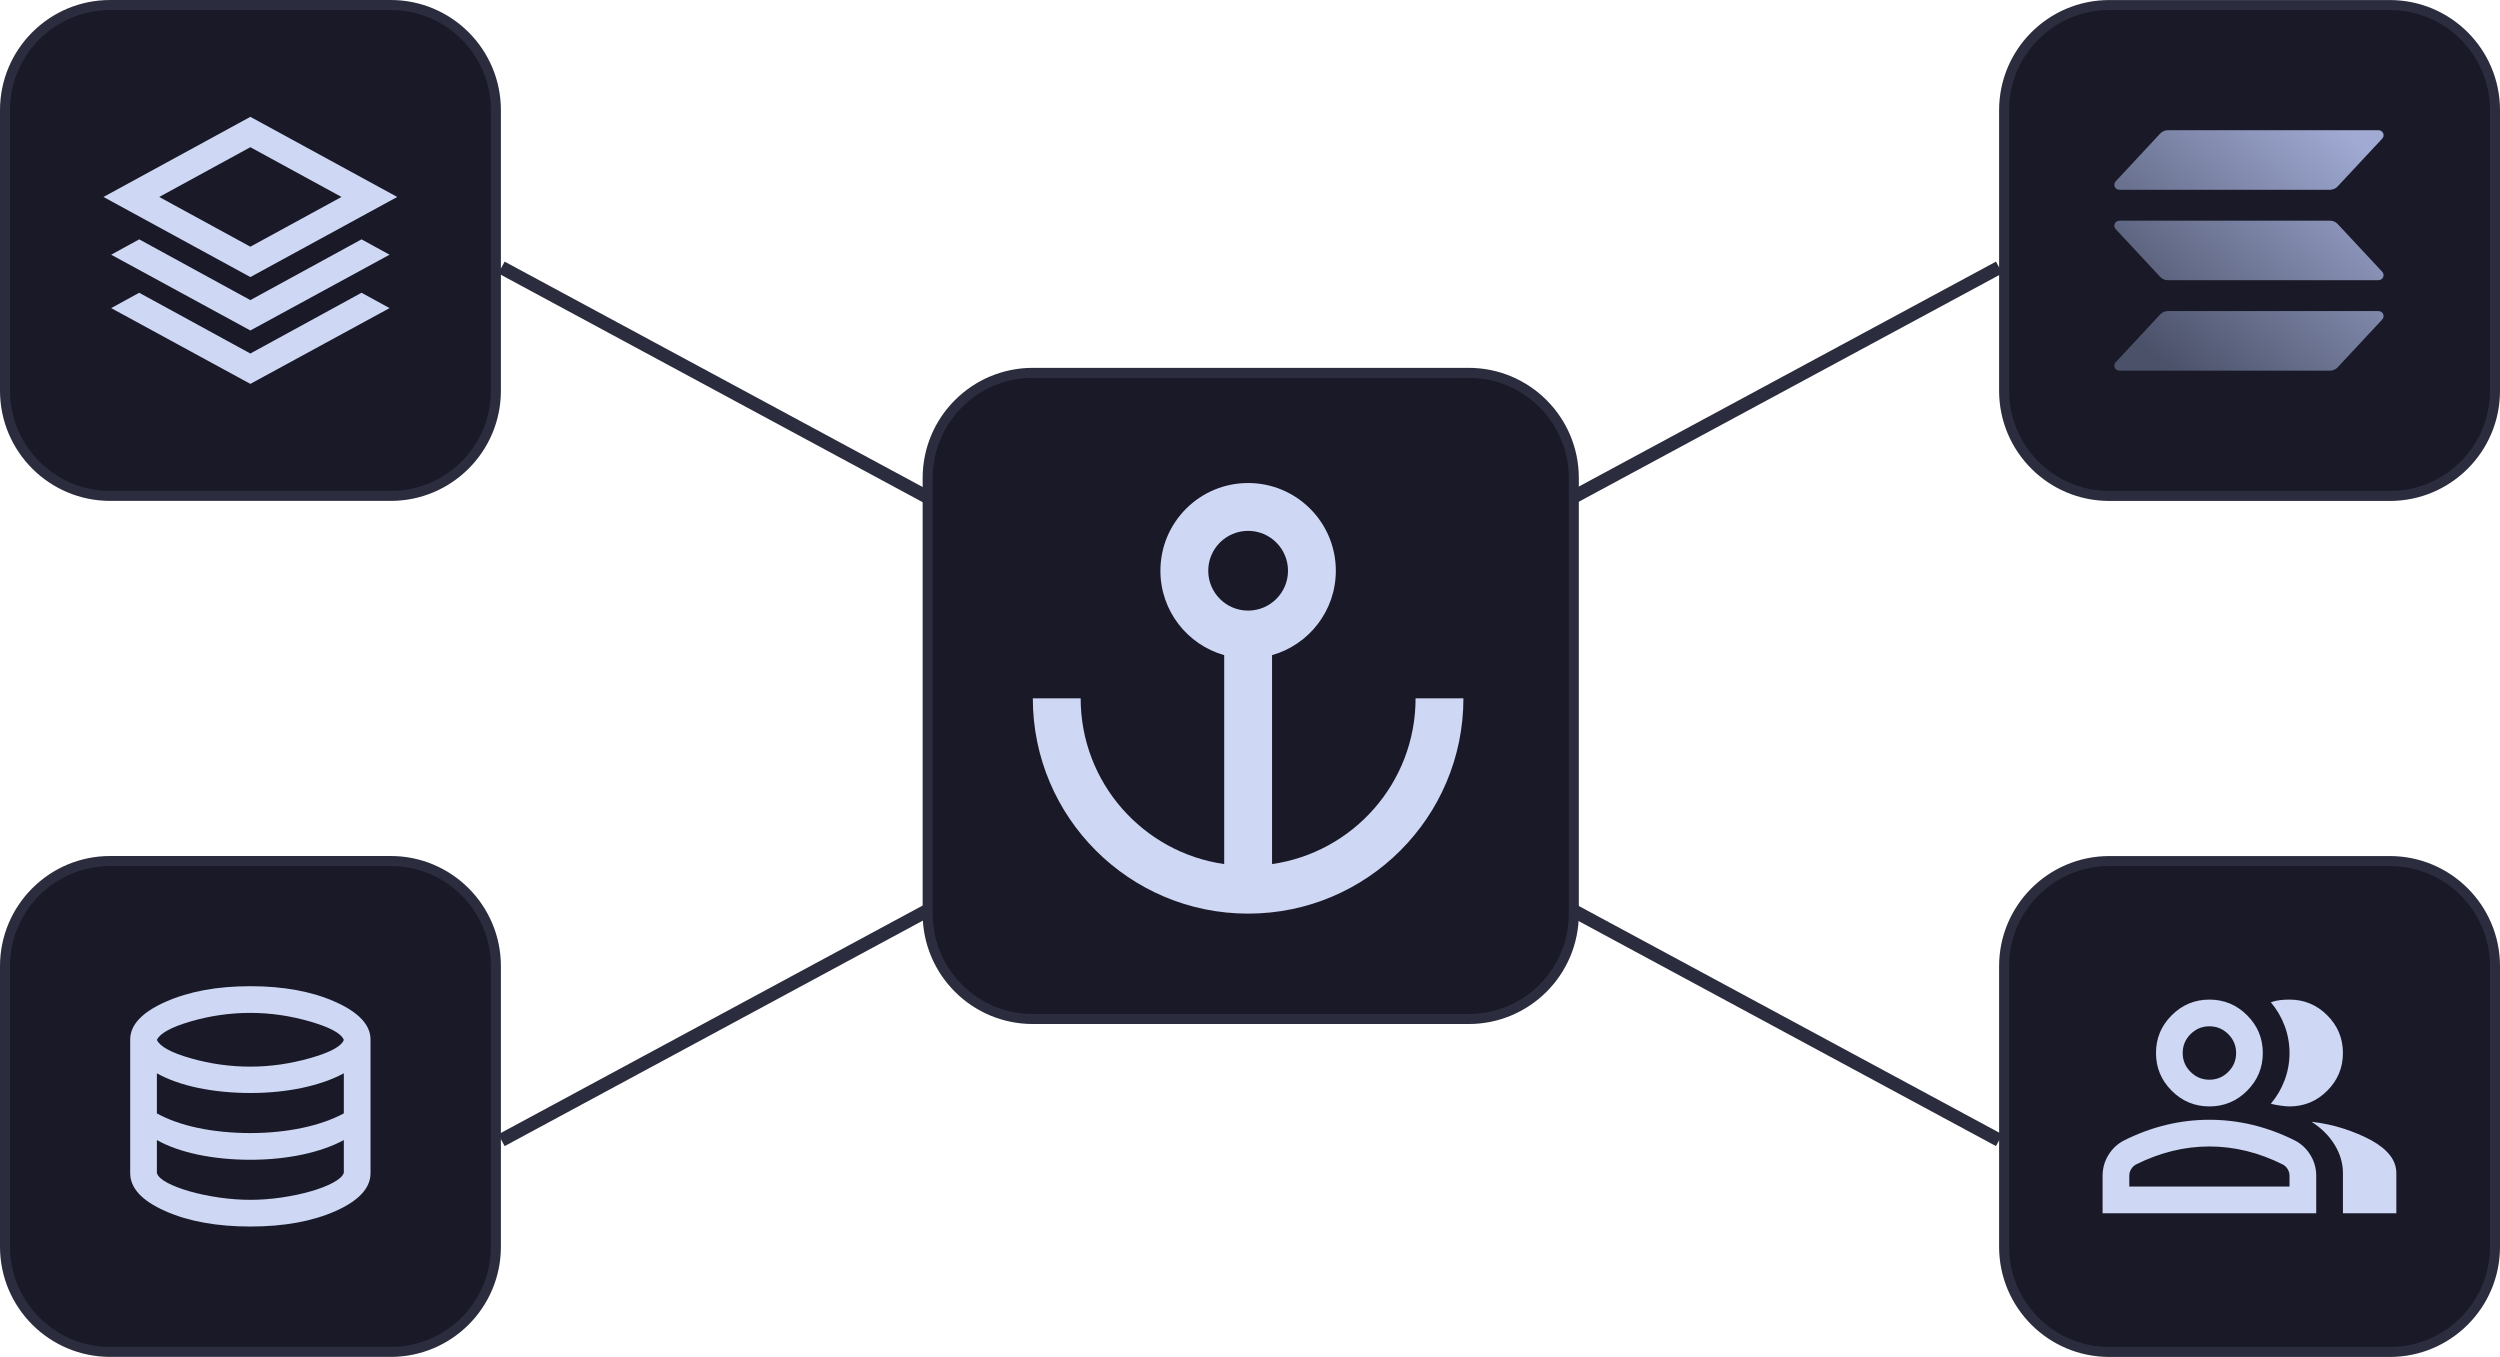
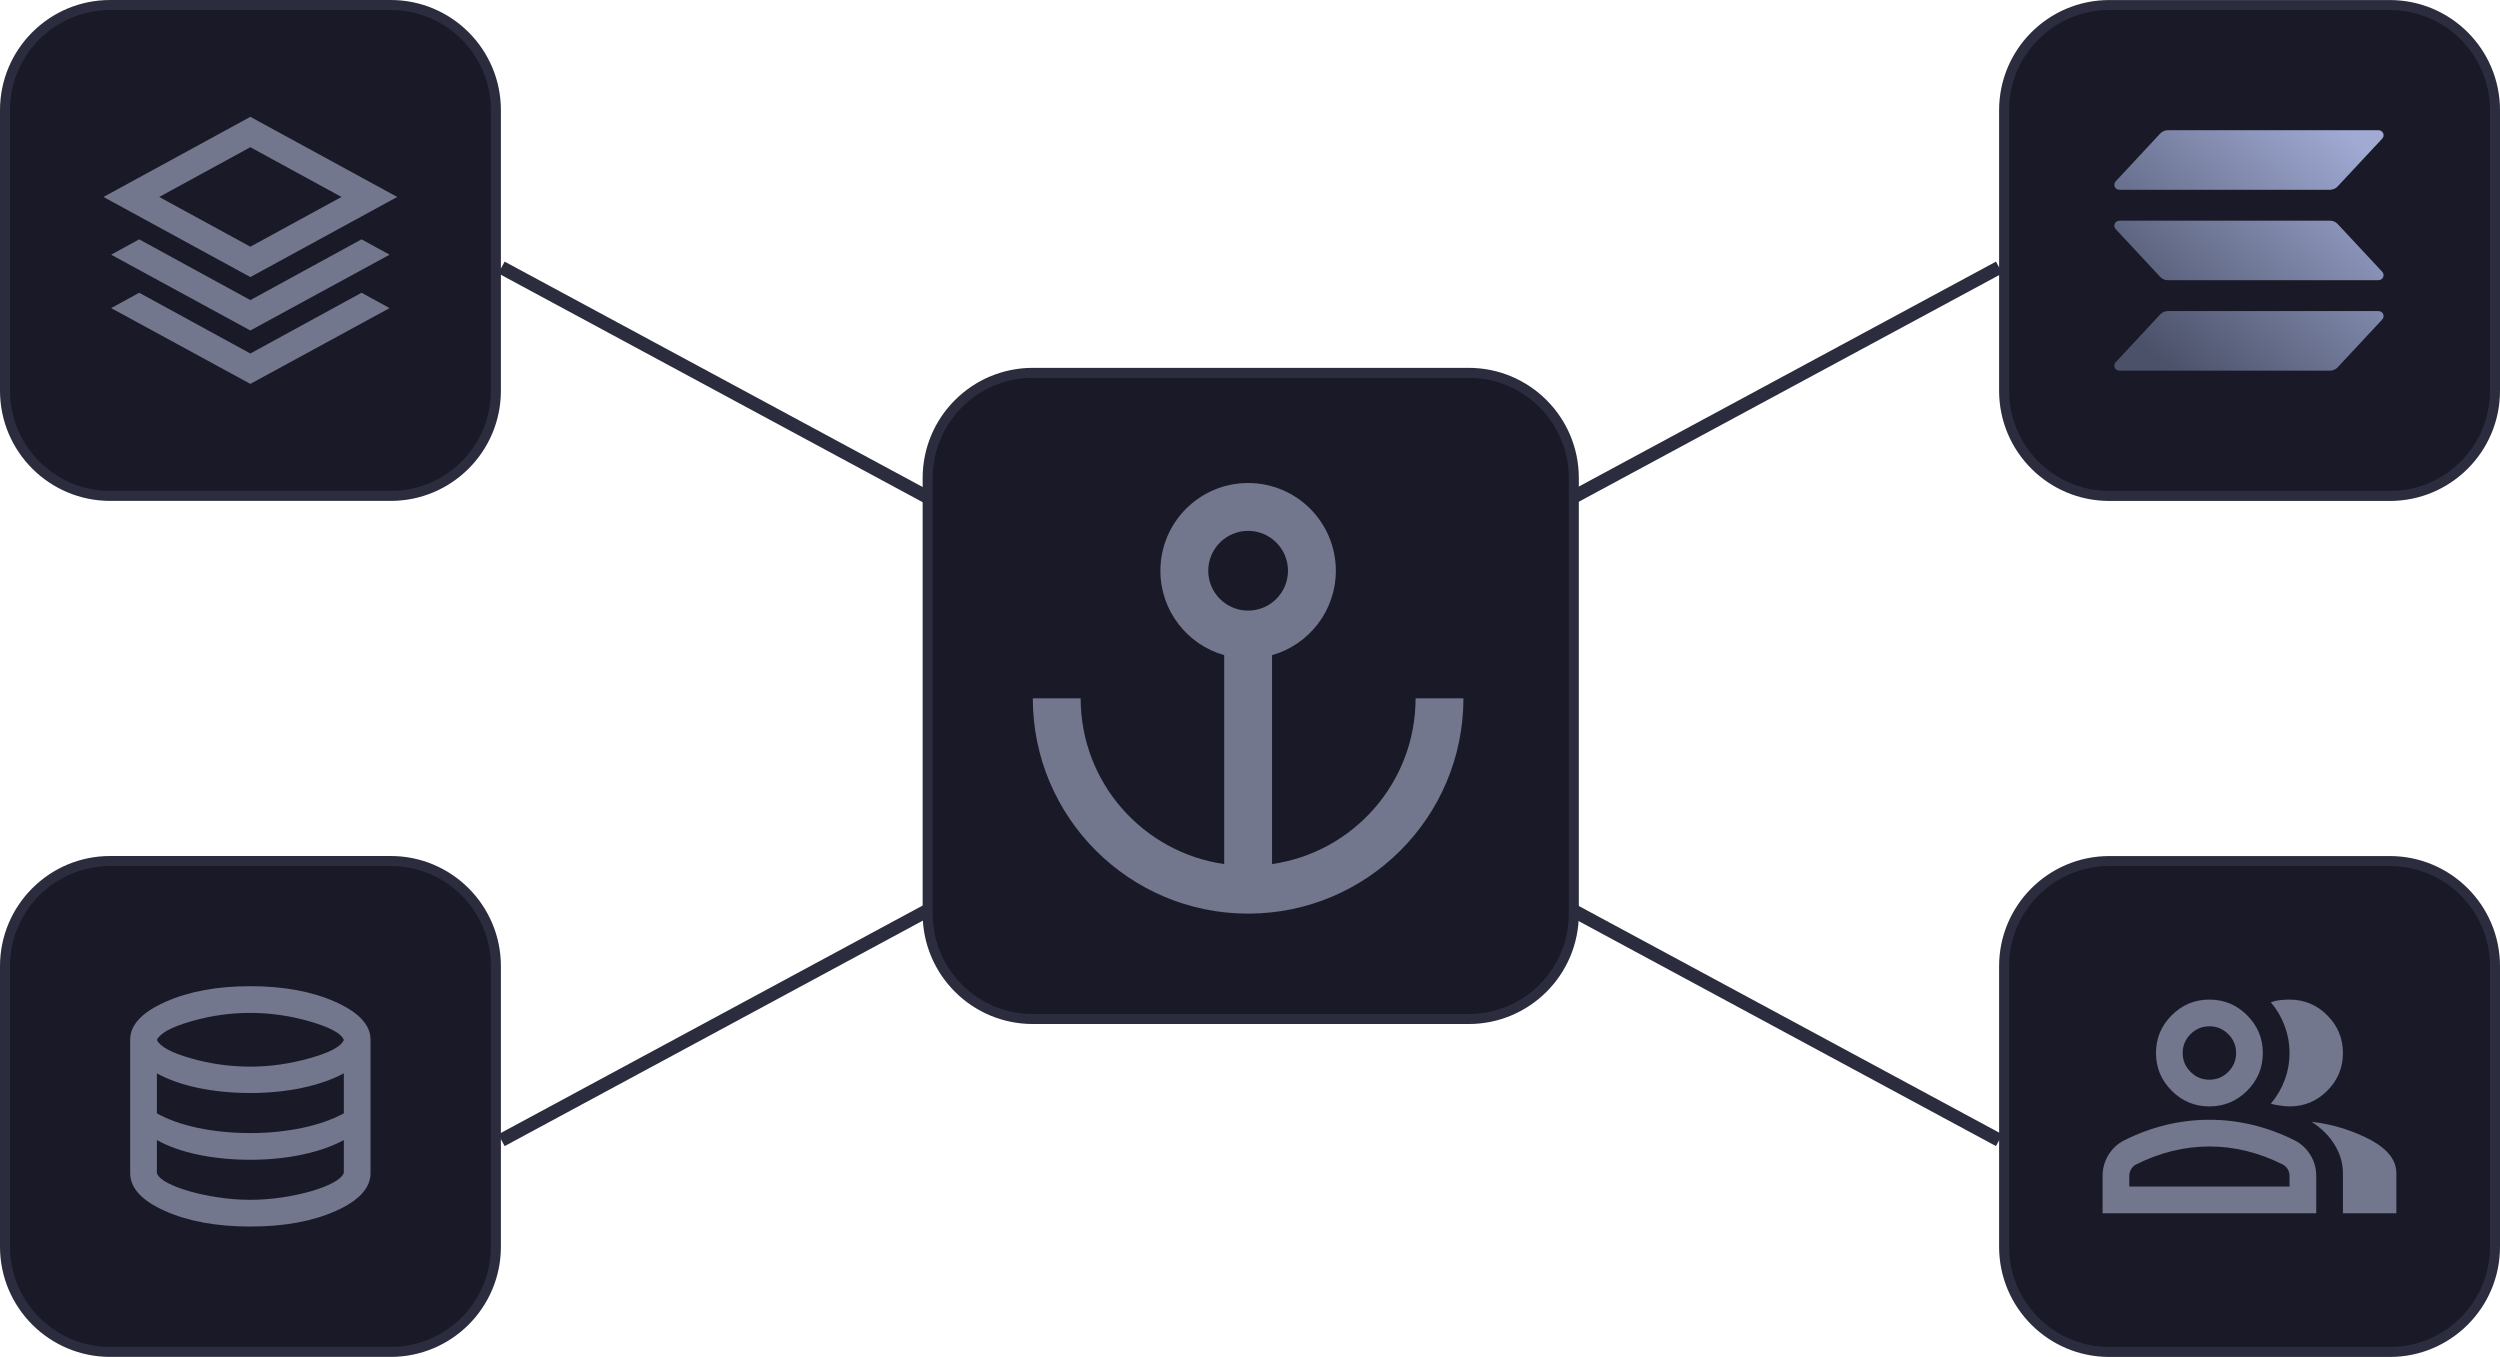
<svg xmlns="http://www.w3.org/2000/svg" width="374" height="203" viewBox="0 0 374 203" fill="none">
  <rect x="138.778" y="55.779" width="96.665" height="96.665" rx="15.731" fill="#191928" />
  <rect x="138.778" y="55.779" width="96.665" height="96.665" rx="15.731" stroke="#2B2C3D" stroke-width="1.498" />
-   <path d="M192.684 85.382C192.684 82.087 190.013 79.417 186.719 79.417C183.424 79.417 180.754 82.087 180.754 85.382C180.754 88.676 183.424 91.346 186.719 91.346C190.013 91.346 192.684 88.676 192.684 85.382ZM199.841 85.382C199.841 91.388 195.805 96.452 190.298 98.01V129.265C202.438 127.529 211.771 117.09 211.771 104.469H218.929C218.929 122.258 204.508 136.679 186.719 136.679C168.929 136.679 154.508 122.258 154.508 104.469H161.666C161.666 117.09 170.999 127.529 183.14 129.265V98.01C177.632 96.452 173.596 91.388 173.596 85.382C173.596 78.134 179.471 72.259 186.719 72.259C193.966 72.259 199.841 78.134 199.841 85.382Z" fill="#CED7F3" />
+   <path d="M192.684 85.382C192.684 82.087 190.013 79.417 186.719 79.417C183.424 79.417 180.754 82.087 180.754 85.382C180.754 88.676 183.424 91.346 186.719 91.346C190.013 91.346 192.684 88.676 192.684 85.382ZM199.841 85.382C199.841 91.388 195.805 96.452 190.298 98.01V129.265C202.438 127.529 211.771 117.09 211.771 104.469H218.929C218.929 122.258 204.508 136.679 186.719 136.679C168.929 136.679 154.508 122.258 154.508 104.469H161.666C161.666 117.09 170.999 127.529 183.14 129.265V98.01C177.632 96.452 173.596 91.388 173.596 85.382C173.596 78.134 179.471 72.259 186.719 72.259C193.966 72.259 199.841 78.134 199.841 85.382Z" fill="#CED7F3" fill-opacity="0.5" />
  <rect x="299.815" y="128.815" width="73.436" height="73.436" rx="15.731" fill="#191928" />
  <rect x="299.815" y="128.815" width="73.436" height="73.436" rx="15.731" stroke="#2B2C3D" stroke-width="1.498" />
-   <path d="M314.547 181.5V175.907C314.547 174.775 314.838 173.735 315.421 172.786C316.003 171.837 316.777 171.113 317.743 170.614C319.807 169.582 321.904 168.807 324.035 168.291C326.166 167.775 328.33 167.517 330.527 167.517C332.724 167.517 334.888 167.775 337.019 168.291C339.15 168.807 341.247 169.582 343.311 170.614C344.277 171.113 345.051 171.837 345.634 172.786C346.216 173.735 346.508 174.775 346.508 175.907V181.5H314.547ZM350.503 181.5V175.508C350.503 174.043 350.095 172.636 349.279 171.288C348.463 169.939 347.307 168.783 345.808 167.817C347.506 168.017 349.104 168.358 350.602 168.841C352.101 169.324 353.499 169.914 354.797 170.614C355.996 171.279 356.911 172.02 357.544 172.836C358.176 173.652 358.493 174.542 358.493 175.508V181.5H350.503ZM324.884 163.173C323.319 161.608 322.537 159.727 322.537 157.53C322.537 155.332 323.319 153.451 324.884 151.887C326.449 150.322 328.33 149.54 330.527 149.54C332.724 149.54 334.606 150.322 336.17 151.887C337.735 153.451 338.517 155.332 338.517 157.53C338.517 159.727 337.735 161.608 336.17 163.173C334.606 164.738 332.724 165.52 330.527 165.52C328.33 165.52 326.449 164.738 324.884 163.173ZM348.155 163.173C346.591 164.738 344.71 165.52 342.512 165.52C342.146 165.52 341.68 165.478 341.114 165.395C340.548 165.312 340.082 165.22 339.716 165.12C340.615 164.055 341.306 162.873 341.788 161.575C342.271 160.276 342.512 158.928 342.512 157.53C342.512 156.131 342.271 154.783 341.788 153.485C341.306 152.186 340.615 151.004 339.716 149.939C340.182 149.773 340.648 149.664 341.114 149.614C341.58 149.565 342.046 149.54 342.512 149.54C344.71 149.54 346.591 150.322 348.155 151.887C349.72 153.451 350.503 155.332 350.503 157.53C350.503 159.727 349.72 161.608 348.155 163.173ZM318.542 177.505H342.512V175.907C342.512 175.541 342.421 175.208 342.238 174.908C342.055 174.609 341.813 174.376 341.514 174.209C339.716 173.31 337.901 172.636 336.07 172.187C334.239 171.737 332.392 171.512 330.527 171.512C328.663 171.512 326.815 171.737 324.984 172.187C323.153 172.636 321.339 173.31 319.541 174.209C319.241 174.376 319 174.609 318.817 174.908C318.634 175.208 318.542 175.541 318.542 175.907V177.505ZM333.349 160.351C334.131 159.569 334.522 158.628 334.522 157.53C334.522 156.431 334.131 155.491 333.349 154.708C332.566 153.926 331.626 153.535 330.527 153.535C329.429 153.535 328.488 153.926 327.706 154.708C326.923 155.491 326.532 156.431 326.532 157.53C326.532 158.628 326.923 159.569 327.706 160.351C328.488 161.134 329.429 161.525 330.527 161.525C331.626 161.525 332.566 161.134 333.349 160.351Z" fill="#CED7F3" />
+   <path d="M314.547 181.5V175.907C314.547 174.775 314.838 173.735 315.421 172.786C316.003 171.837 316.777 171.113 317.743 170.614C319.807 169.582 321.904 168.807 324.035 168.291C326.166 167.775 328.33 167.517 330.527 167.517C332.724 167.517 334.888 167.775 337.019 168.291C339.15 168.807 341.247 169.582 343.311 170.614C344.277 171.113 345.051 171.837 345.634 172.786C346.216 173.735 346.508 174.775 346.508 175.907V181.5H314.547ZM350.503 181.5V175.508C350.503 174.043 350.095 172.636 349.279 171.288C348.463 169.939 347.307 168.783 345.808 167.817C347.506 168.017 349.104 168.358 350.602 168.841C352.101 169.324 353.499 169.914 354.797 170.614C355.996 171.279 356.911 172.02 357.544 172.836C358.176 173.652 358.493 174.542 358.493 175.508V181.5H350.503ZM324.884 163.173C323.319 161.608 322.537 159.727 322.537 157.53C322.537 155.332 323.319 153.451 324.884 151.887C326.449 150.322 328.33 149.54 330.527 149.54C332.724 149.54 334.606 150.322 336.17 151.887C337.735 153.451 338.517 155.332 338.517 157.53C338.517 159.727 337.735 161.608 336.17 163.173C334.606 164.738 332.724 165.52 330.527 165.52C328.33 165.52 326.449 164.738 324.884 163.173ZM348.155 163.173C346.591 164.738 344.71 165.52 342.512 165.52C342.146 165.52 341.68 165.478 341.114 165.395C340.548 165.312 340.082 165.22 339.716 165.12C340.615 164.055 341.306 162.873 341.788 161.575C342.271 160.276 342.512 158.928 342.512 157.53C342.512 156.131 342.271 154.783 341.788 153.485C341.306 152.186 340.615 151.004 339.716 149.939C340.182 149.773 340.648 149.664 341.114 149.614C341.58 149.565 342.046 149.54 342.512 149.54C344.71 149.54 346.591 150.322 348.155 151.887C349.72 153.451 350.503 155.332 350.503 157.53C350.503 159.727 349.72 161.608 348.155 163.173ZM318.542 177.505H342.512V175.907C342.512 175.541 342.421 175.208 342.238 174.908C342.055 174.609 341.813 174.376 341.514 174.209C339.716 173.31 337.901 172.636 336.07 172.187C334.239 171.737 332.392 171.512 330.527 171.512C328.663 171.512 326.815 171.737 324.984 172.187C323.153 172.636 321.339 173.31 319.541 174.209C319.241 174.376 319 174.609 318.817 174.908C318.634 175.208 318.542 175.541 318.542 175.907V177.505ZM333.349 160.351C334.131 159.569 334.522 158.628 334.522 157.53C334.522 156.431 334.131 155.491 333.349 154.708C332.566 153.926 331.626 153.535 330.527 153.535C329.429 153.535 328.488 153.926 327.706 154.708C326.923 155.491 326.532 156.431 326.532 157.53C326.532 158.628 326.923 159.569 327.706 160.351C328.488 161.134 329.429 161.525 330.527 161.525C331.626 161.525 332.566 161.134 333.349 160.351Z" fill="#CED7F3" fill-opacity="0.5" />
  <rect x="0.749" y="128.807" width="73.436" height="73.436" rx="15.731" fill="#191928" />
  <rect x="0.749" y="128.807" width="73.436" height="73.436" rx="15.731" stroke="#2B2C3D" stroke-width="1.498" />
-   <path d="M37.453 183.489C32.426 183.489 28.173 182.715 24.694 181.167C21.215 179.619 19.476 177.73 19.476 175.499V155.524C19.476 153.327 21.232 151.446 24.744 149.881C28.256 148.316 32.493 147.534 37.453 147.534C42.414 147.534 46.651 148.316 50.163 149.881C53.675 151.446 55.431 153.327 55.431 155.524V175.499C55.431 177.73 53.692 179.619 50.213 181.167C46.734 182.715 42.481 183.489 37.453 183.489ZM37.453 159.569C40.416 159.569 43.396 159.144 46.392 158.295C49.389 157.446 51.07 156.539 51.436 155.574C51.07 154.608 49.397 153.693 46.417 152.827C43.438 151.962 40.45 151.529 37.453 151.529C34.424 151.529 31.453 151.953 28.539 152.802C25.626 153.651 23.937 154.575 23.471 155.574C23.937 156.573 25.626 157.488 28.539 158.32C31.453 159.153 34.424 159.569 37.453 159.569ZM37.453 169.507C38.852 169.507 40.2 169.44 41.498 169.307C42.797 169.174 44.037 168.982 45.219 168.733C46.401 168.483 47.516 168.175 48.565 167.809C49.614 167.443 50.571 167.026 51.436 166.56V160.568C50.571 161.034 49.614 161.45 48.565 161.816C47.516 162.182 46.401 162.49 45.219 162.74C44.037 162.99 42.797 163.181 41.498 163.314C40.2 163.447 38.852 163.514 37.453 163.514C36.055 163.514 34.69 163.447 33.358 163.314C32.027 163.181 30.77 162.99 29.588 162.74C28.406 162.49 27.299 162.182 26.267 161.816C25.235 161.45 24.303 161.034 23.471 160.568V166.56C24.303 167.026 25.235 167.443 26.267 167.809C27.299 168.175 28.406 168.483 29.588 168.733C30.77 168.982 32.027 169.174 33.358 169.307C34.69 169.44 36.055 169.507 37.453 169.507ZM37.453 179.494C38.985 179.494 40.541 179.378 42.123 179.145C43.704 178.912 45.161 178.604 46.492 178.221C47.824 177.838 48.939 177.405 49.838 176.922C50.737 176.44 51.27 175.949 51.436 175.449V170.555C50.571 171.021 49.614 171.438 48.565 171.804C47.516 172.17 46.401 172.478 45.219 172.728C44.037 172.977 42.797 173.169 41.498 173.302C40.2 173.435 38.852 173.502 37.453 173.502C36.055 173.502 34.69 173.435 33.358 173.302C32.027 173.169 30.77 172.977 29.588 172.728C28.406 172.478 27.299 172.17 26.267 171.804C25.235 171.438 24.303 171.021 23.471 170.555V175.499C23.637 175.999 24.162 176.481 25.044 176.947C25.926 177.414 27.033 177.838 28.365 178.221C29.696 178.604 31.161 178.912 32.759 179.145C34.357 179.378 35.922 179.494 37.453 179.494Z" fill="#CED7F3" />
+   <path d="M37.453 183.489C32.426 183.489 28.173 182.715 24.694 181.167C21.215 179.619 19.476 177.73 19.476 175.499V155.524C19.476 153.327 21.232 151.446 24.744 149.881C28.256 148.316 32.493 147.534 37.453 147.534C42.414 147.534 46.651 148.316 50.163 149.881C53.675 151.446 55.431 153.327 55.431 155.524V175.499C55.431 177.73 53.692 179.619 50.213 181.167C46.734 182.715 42.481 183.489 37.453 183.489ZM37.453 159.569C40.416 159.569 43.396 159.144 46.392 158.295C49.389 157.446 51.07 156.539 51.436 155.574C51.07 154.608 49.397 153.693 46.417 152.827C43.438 151.962 40.45 151.529 37.453 151.529C34.424 151.529 31.453 151.953 28.539 152.802C25.626 153.651 23.937 154.575 23.471 155.574C23.937 156.573 25.626 157.488 28.539 158.32C31.453 159.153 34.424 159.569 37.453 159.569ZM37.453 169.507C38.852 169.507 40.2 169.44 41.498 169.307C42.797 169.174 44.037 168.982 45.219 168.733C46.401 168.483 47.516 168.175 48.565 167.809C49.614 167.443 50.571 167.026 51.436 166.56V160.568C50.571 161.034 49.614 161.45 48.565 161.816C47.516 162.182 46.401 162.49 45.219 162.74C44.037 162.99 42.797 163.181 41.498 163.314C40.2 163.447 38.852 163.514 37.453 163.514C36.055 163.514 34.69 163.447 33.358 163.314C32.027 163.181 30.77 162.99 29.588 162.74C28.406 162.49 27.299 162.182 26.267 161.816C25.235 161.45 24.303 161.034 23.471 160.568V166.56C24.303 167.026 25.235 167.443 26.267 167.809C27.299 168.175 28.406 168.483 29.588 168.733C30.77 168.982 32.027 169.174 33.358 169.307C34.69 169.44 36.055 169.507 37.453 169.507ZM37.453 179.494C38.985 179.494 40.541 179.378 42.123 179.145C43.704 178.912 45.161 178.604 46.492 178.221C47.824 177.838 48.939 177.405 49.838 176.922C50.737 176.44 51.27 175.949 51.436 175.449V170.555C50.571 171.021 49.614 171.438 48.565 171.804C47.516 172.17 46.401 172.478 45.219 172.728C44.037 172.977 42.797 173.169 41.498 173.302C40.2 173.435 38.852 173.502 37.453 173.502C36.055 173.502 34.69 173.435 33.358 173.302C32.027 173.169 30.77 172.977 29.588 172.728C28.406 172.478 27.299 172.17 26.267 171.804C25.235 171.438 24.303 171.021 23.471 170.555V175.499C23.637 175.999 24.162 176.481 25.044 176.947C25.926 177.414 27.033 177.838 28.365 178.221C29.696 178.604 31.161 178.912 32.759 179.145C34.357 179.378 35.922 179.494 37.453 179.494Z" fill="#CED7F3" fill-opacity="0.5" />
  <rect x="299.815" y="0.757" width="73.436" height="73.436" rx="15.731" fill="#191928" />
  <rect x="299.815" y="0.757" width="73.436" height="73.436" rx="15.731" stroke="#2B2C3D" stroke-width="1.498" />
  <path d="M356.345 47.836L349.706 54.962C349.56 55.115 349.384 55.237 349.19 55.321C348.995 55.404 348.786 55.448 348.574 55.449H317.102C316.947 55.459 316.793 55.422 316.661 55.342C316.528 55.261 316.424 55.141 316.363 54.999C316.301 54.857 316.285 54.699 316.317 54.548C316.348 54.396 316.426 54.258 316.54 54.152L323.172 47.034C323.316 46.878 323.491 46.754 323.686 46.669C323.881 46.584 324.091 46.54 324.303 46.539H355.775C355.931 46.527 356.086 46.563 356.22 46.643C356.353 46.723 356.459 46.842 356.521 46.985C356.584 47.127 356.601 47.286 356.569 47.438C356.537 47.591 356.459 47.73 356.345 47.836ZM349.706 33.501C349.561 33.346 349.385 33.223 349.191 33.139C348.996 33.056 348.786 33.013 348.574 33.014H317.102C316.947 33.003 316.793 33.04 316.661 33.121C316.528 33.201 316.424 33.321 316.363 33.463C316.301 33.605 316.285 33.763 316.317 33.915C316.348 34.066 316.426 34.204 316.54 34.31L323.172 41.429C323.317 41.583 323.492 41.706 323.687 41.79C323.881 41.874 324.091 41.916 324.303 41.916H355.775C355.931 41.928 356.086 41.892 356.22 41.812C356.353 41.732 356.459 41.613 356.521 41.47C356.584 41.328 356.601 41.169 356.569 41.017C356.537 40.864 356.459 40.725 356.345 40.619L349.706 33.501ZM317.102 28.39H348.574C348.787 28.39 348.997 28.345 349.191 28.26C349.386 28.175 349.561 28.051 349.706 27.895L356.345 20.777C356.459 20.671 356.537 20.532 356.569 20.38C356.601 20.227 356.584 20.069 356.521 19.926C356.459 19.783 356.353 19.664 356.22 19.584C356.086 19.504 355.931 19.468 355.775 19.48H324.303C324.091 19.481 323.882 19.525 323.688 19.609C323.493 19.692 323.318 19.814 323.172 19.968L316.54 27.094C316.426 27.199 316.348 27.337 316.317 27.489C316.285 27.641 316.301 27.798 316.363 27.941C316.424 28.083 316.528 28.202 316.661 28.283C316.793 28.363 316.947 28.401 317.102 28.39Z" fill="url(#paint0_linear_52_115)" />
  <rect x="0.749" y="0.749" width="73.436" height="73.436" rx="15.731" fill="#191928" />
  <rect x="0.749" y="0.749" width="73.436" height="73.436" rx="15.731" stroke="#2B2C3D" stroke-width="1.498" />
-   <path d="M37.453 41.449L15.48 29.464L37.453 17.479L59.426 29.464L37.453 41.449ZM37.453 49.439L16.629 38.103L20.824 35.806L37.453 44.895L54.083 35.806L58.278 38.103L37.453 49.439ZM37.453 57.429L16.629 46.093L20.824 43.796L37.453 52.885L54.083 43.796L58.278 46.093L37.453 57.429ZM37.453 36.905L51.087 29.464L37.453 22.023L23.82 29.464L37.453 36.905Z" fill="#CED7F3" />
+   <path d="M37.453 41.449L15.48 29.464L37.453 17.479L59.426 29.464L37.453 41.449ZM37.453 49.439L16.629 38.103L20.824 35.806L37.453 44.895L54.083 35.806L58.278 38.103L37.453 49.439ZM37.453 57.429L16.629 46.093L20.824 43.796L37.453 52.885L54.083 43.796L58.278 46.093L37.453 57.429ZM37.453 36.905L51.087 29.464L37.453 22.023L23.82 29.464L37.453 36.905Z" fill="#CED7F3" fill-opacity="0.5" />
  <path d="M75.019 40.018L139.034 74.534" stroke="#2B2C3D" stroke-width="2" />
  <path d="M139.034 136.062L75.018 170.578" stroke="#2B2C3D" stroke-width="2" />
  <path d="M299.074 40.018L235.058 74.534" stroke="#2B2C3D" stroke-width="2" />
  <path d="M235.058 136.062L299.074 170.578" stroke="#2B2C3D" stroke-width="2" />
  <defs>
    <linearGradient id="paint0_linear_52_115" x1="319.725" y1="56.303" x2="352.733" y2="19.098" gradientUnits="userSpaceOnUse">
      <stop offset="0.08" stop-color="#4B5169" />
      <stop offset="0.97" stop-color="#A0AAD3" />
    </linearGradient>
  </defs>
</svg>
